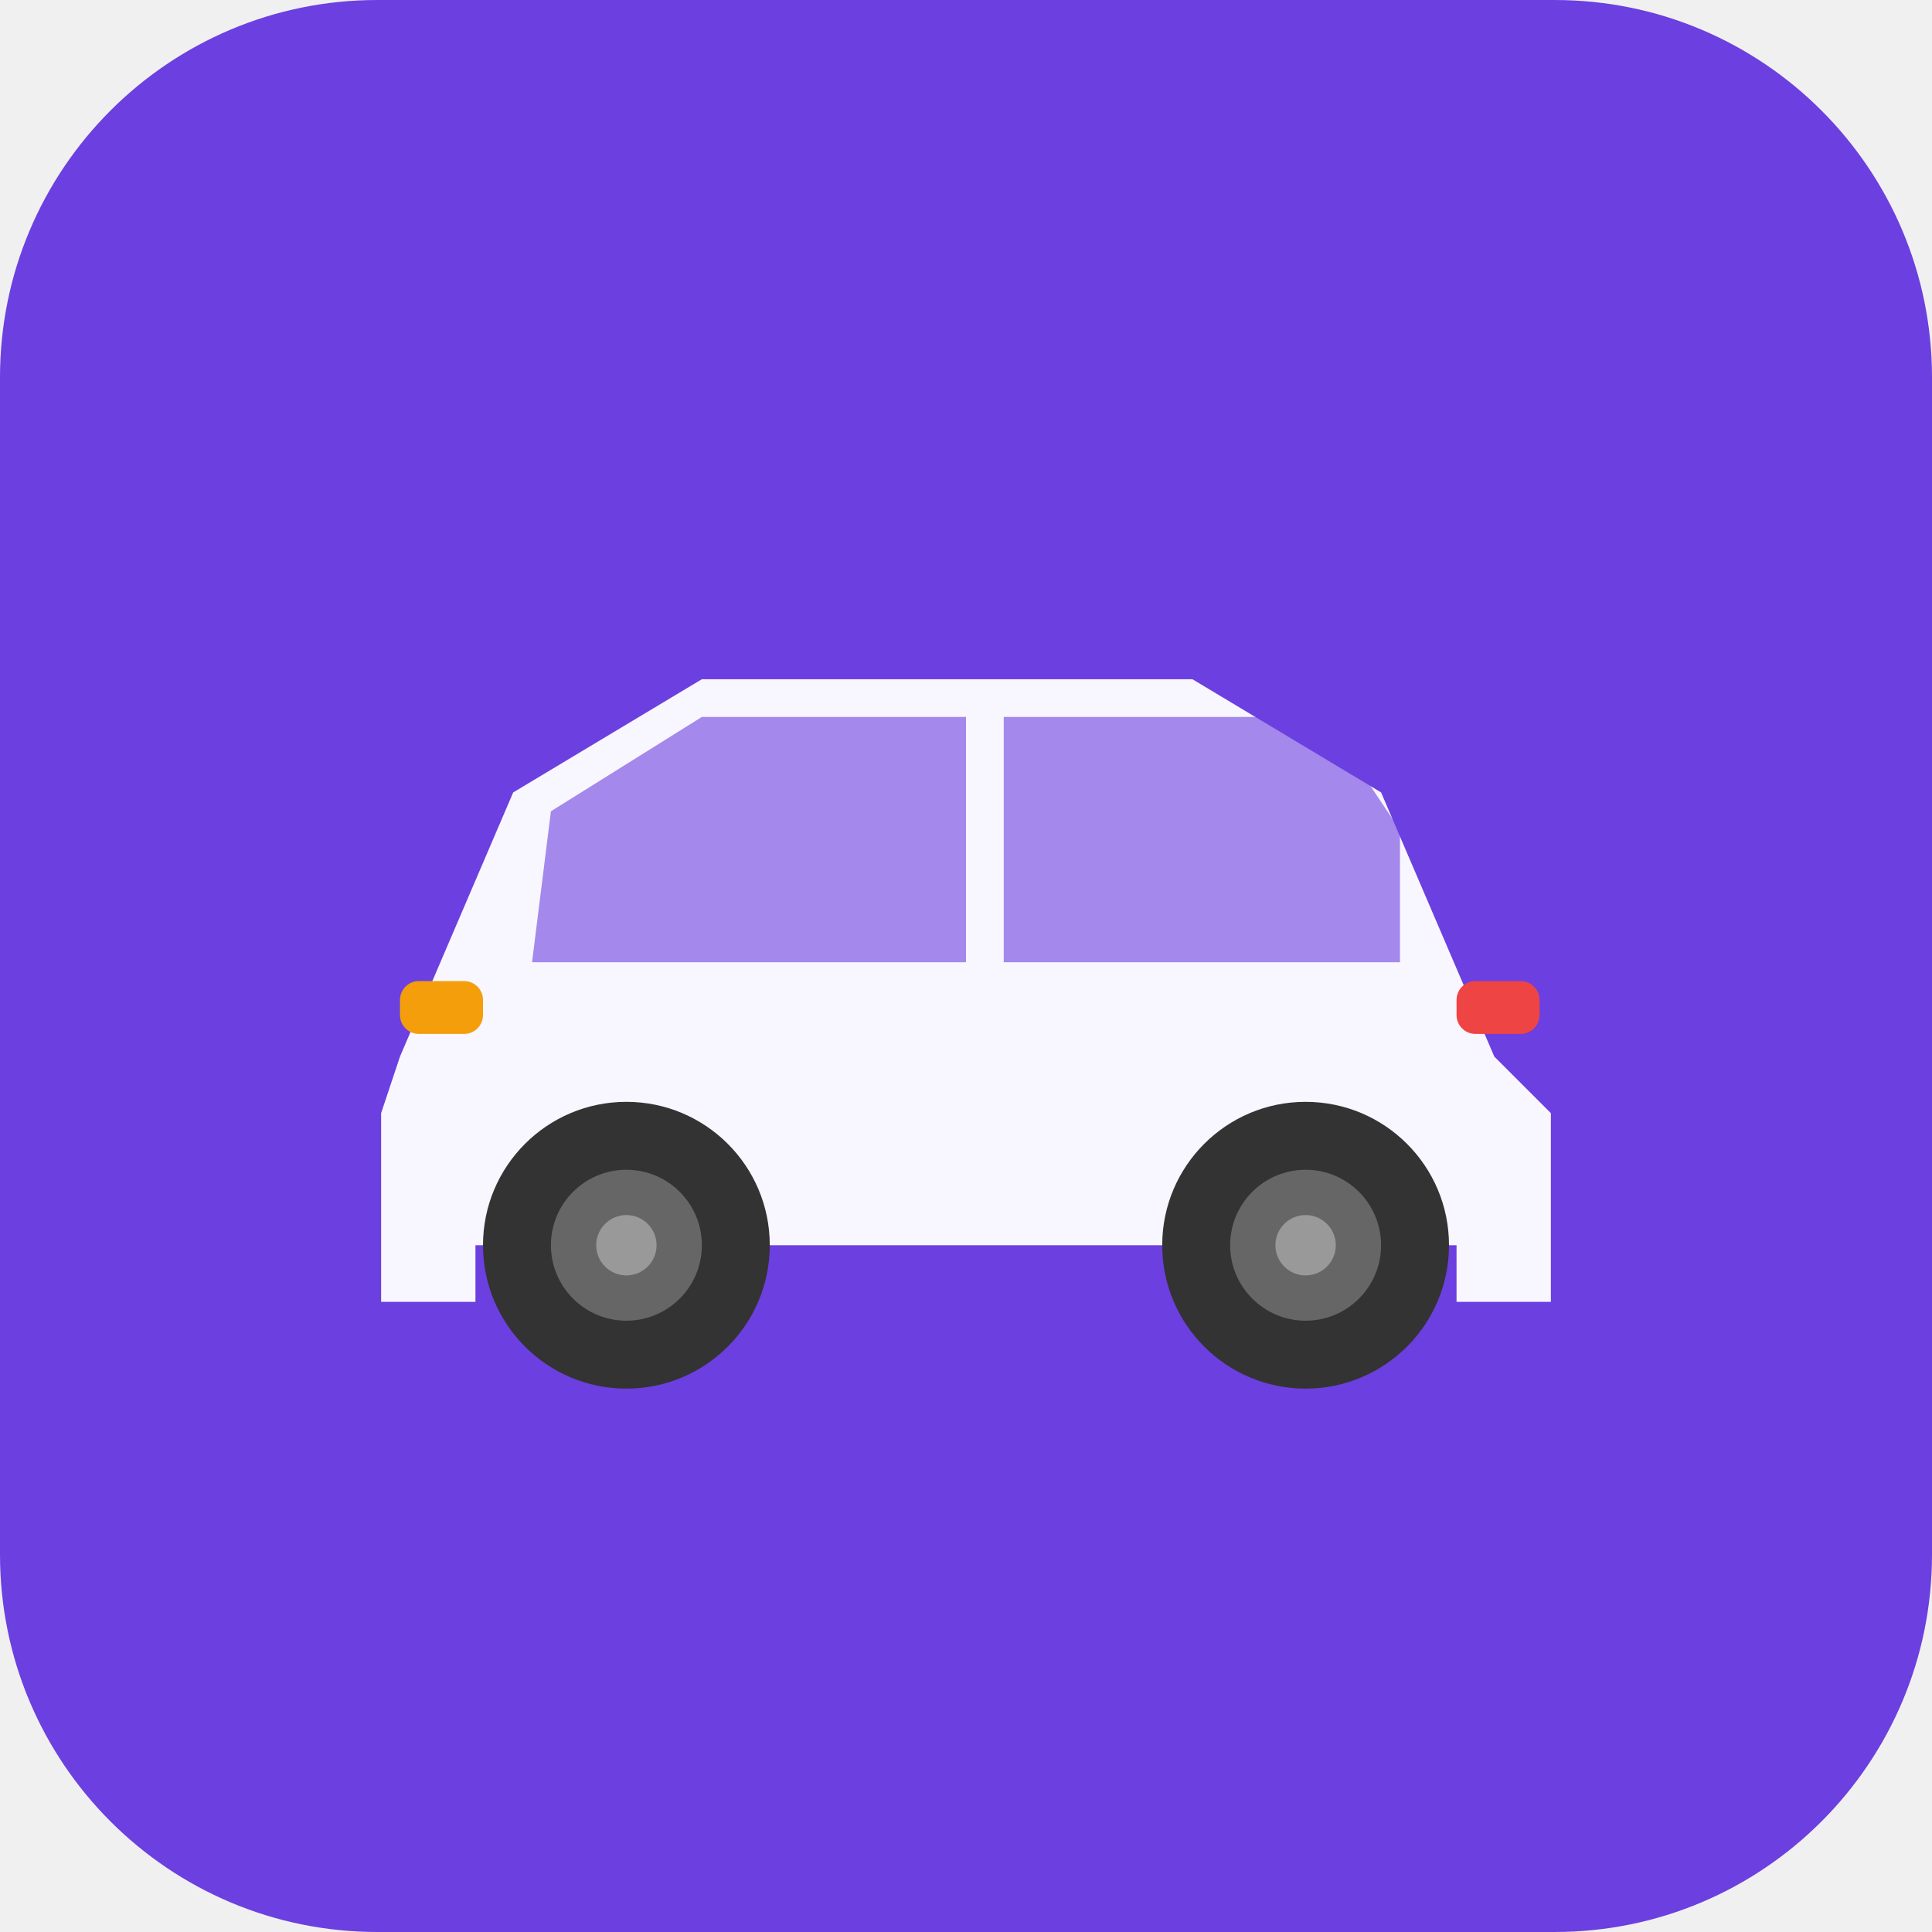
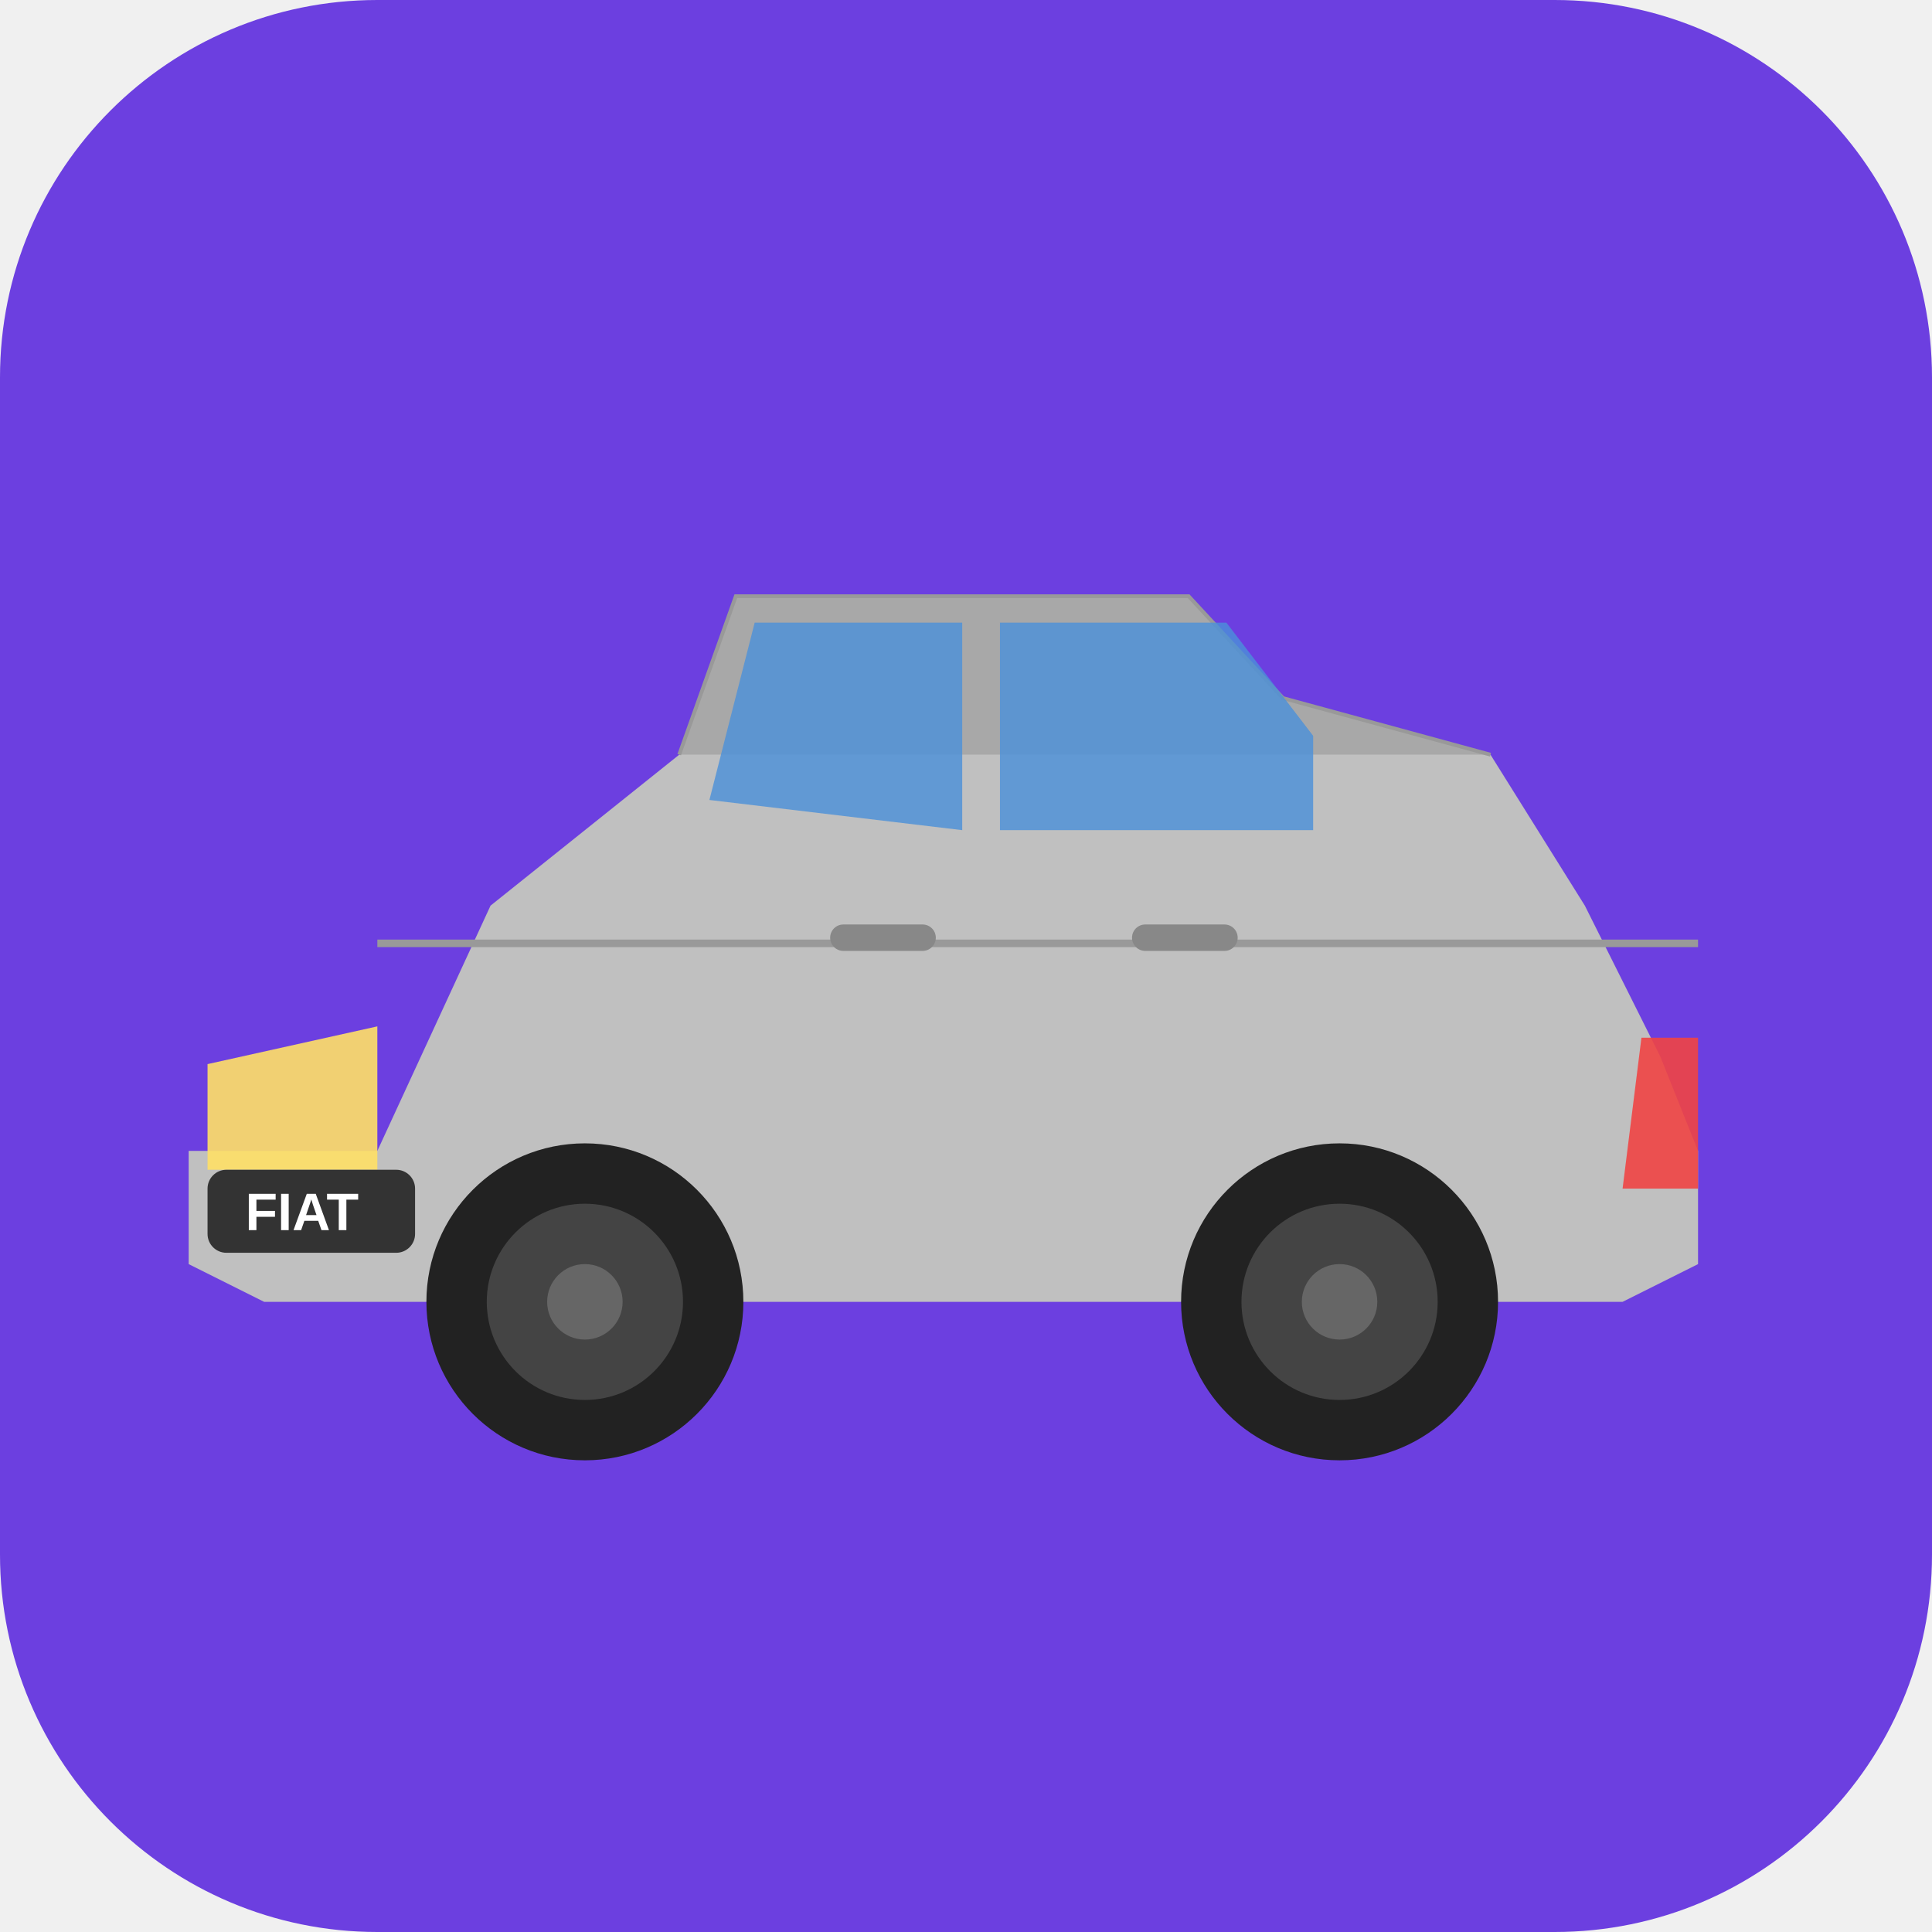
<svg xmlns="http://www.w3.org/2000/svg" viewBox="0 0 512 512" width="512" height="512">
  <rect width="512" height="512" rx="100" fill="#6C3FE0" />
-   <g transform="translate(56, 130)">
-     <path d="M50 150 L80 80 L130 50 L260 50 L310 80 L340 150 L355 165 L355 215 L330 215 L330 200 L70 200 L70 215 L45 215 L45 165 Z" fill="white" opacity="0.95" />
-     <path d="M90 85 L130 60 L200 60 L200 125 L85 125 Z" fill="#6C3FE0" opacity="0.6" />
-     <path d="M210 60 L295 60 L315 90 L315 125 L210 125 Z" fill="#6C3FE0" opacity="0.6" />
-     <circle cx="110" cy="200" r="38" fill="#333" />
-     <circle cx="110" cy="200" r="20" fill="#666" />
-     <circle cx="110" cy="200" r="8" fill="#999" />
-     <circle cx="290" cy="200" r="38" fill="#333" />
-     <circle cx="290" cy="200" r="20" fill="#666" />
-     <circle cx="290" cy="200" r="8" fill="#999" />
-     <rect x="50" y="130" width="22" height="14" rx="5" fill="#F59E0B" />
-     <rect x="330" y="130" width="22" height="14" rx="5" fill="#EF4444" />
+   <g transform="translate(40, 120)">
+     <path d="M60 185 L90 120 L140 80 L195 65 L290 65 L355 80 L380 120 L400 160 L410 185 L410 215 L390 225 L30 225 L10 215 L10 185 Z" fill="#C0C0C0" />
+     <path d="M140 80 L155 38 L275 38 L300 65 L355 80" fill="#A8A8A8" stroke="#999" stroke-width="1" />
+     <path d="M160 45 L215 45 L215 100 L148 92 Z" fill="#4A90D9" opacity="0.8" />
+     <path d="M225 45 L285 45 L308 75 L308 100 L225 100 Z" fill="#4A90D9" opacity="0.8" />
+     <path d="M60 130 L410 130" stroke="#999" stroke-width="2" fill="none" />
+     <path d="M15 162 L60 152 L60 190 L15 190 Z" fill="#FFE066" opacity="0.9" />
+     <path d="M395 155 L410 155 L410 195 L390 195 Z" fill="#EF4444" opacity="0.9" />
+     <rect x="15" y="190" width="55" height="22" rx="5" fill="#333" />
+     <text x="25" y="206" font-size="14" fill="white" font-family="Arial" font-weight="bold">FIAT</text>
+     <circle cx="115" cy="225" r="42" fill="#222" />
+     <circle cx="115" cy="225" r="26" fill="#444" />
+     <circle cx="115" cy="225" r="10" fill="#666" />
+     <circle cx="315" cy="225" r="42" fill="#222" />
+     <circle cx="315" cy="225" r="26" fill="#444" />
+     <circle cx="315" cy="225" r="10" fill="#666" />
+     <rect x="180" y="125" width="28" height="7" rx="3.5" fill="#888" />
+     <rect x="260" y="125" width="28" height="7" rx="3.5" fill="#888" />
  </g>
</svg>
